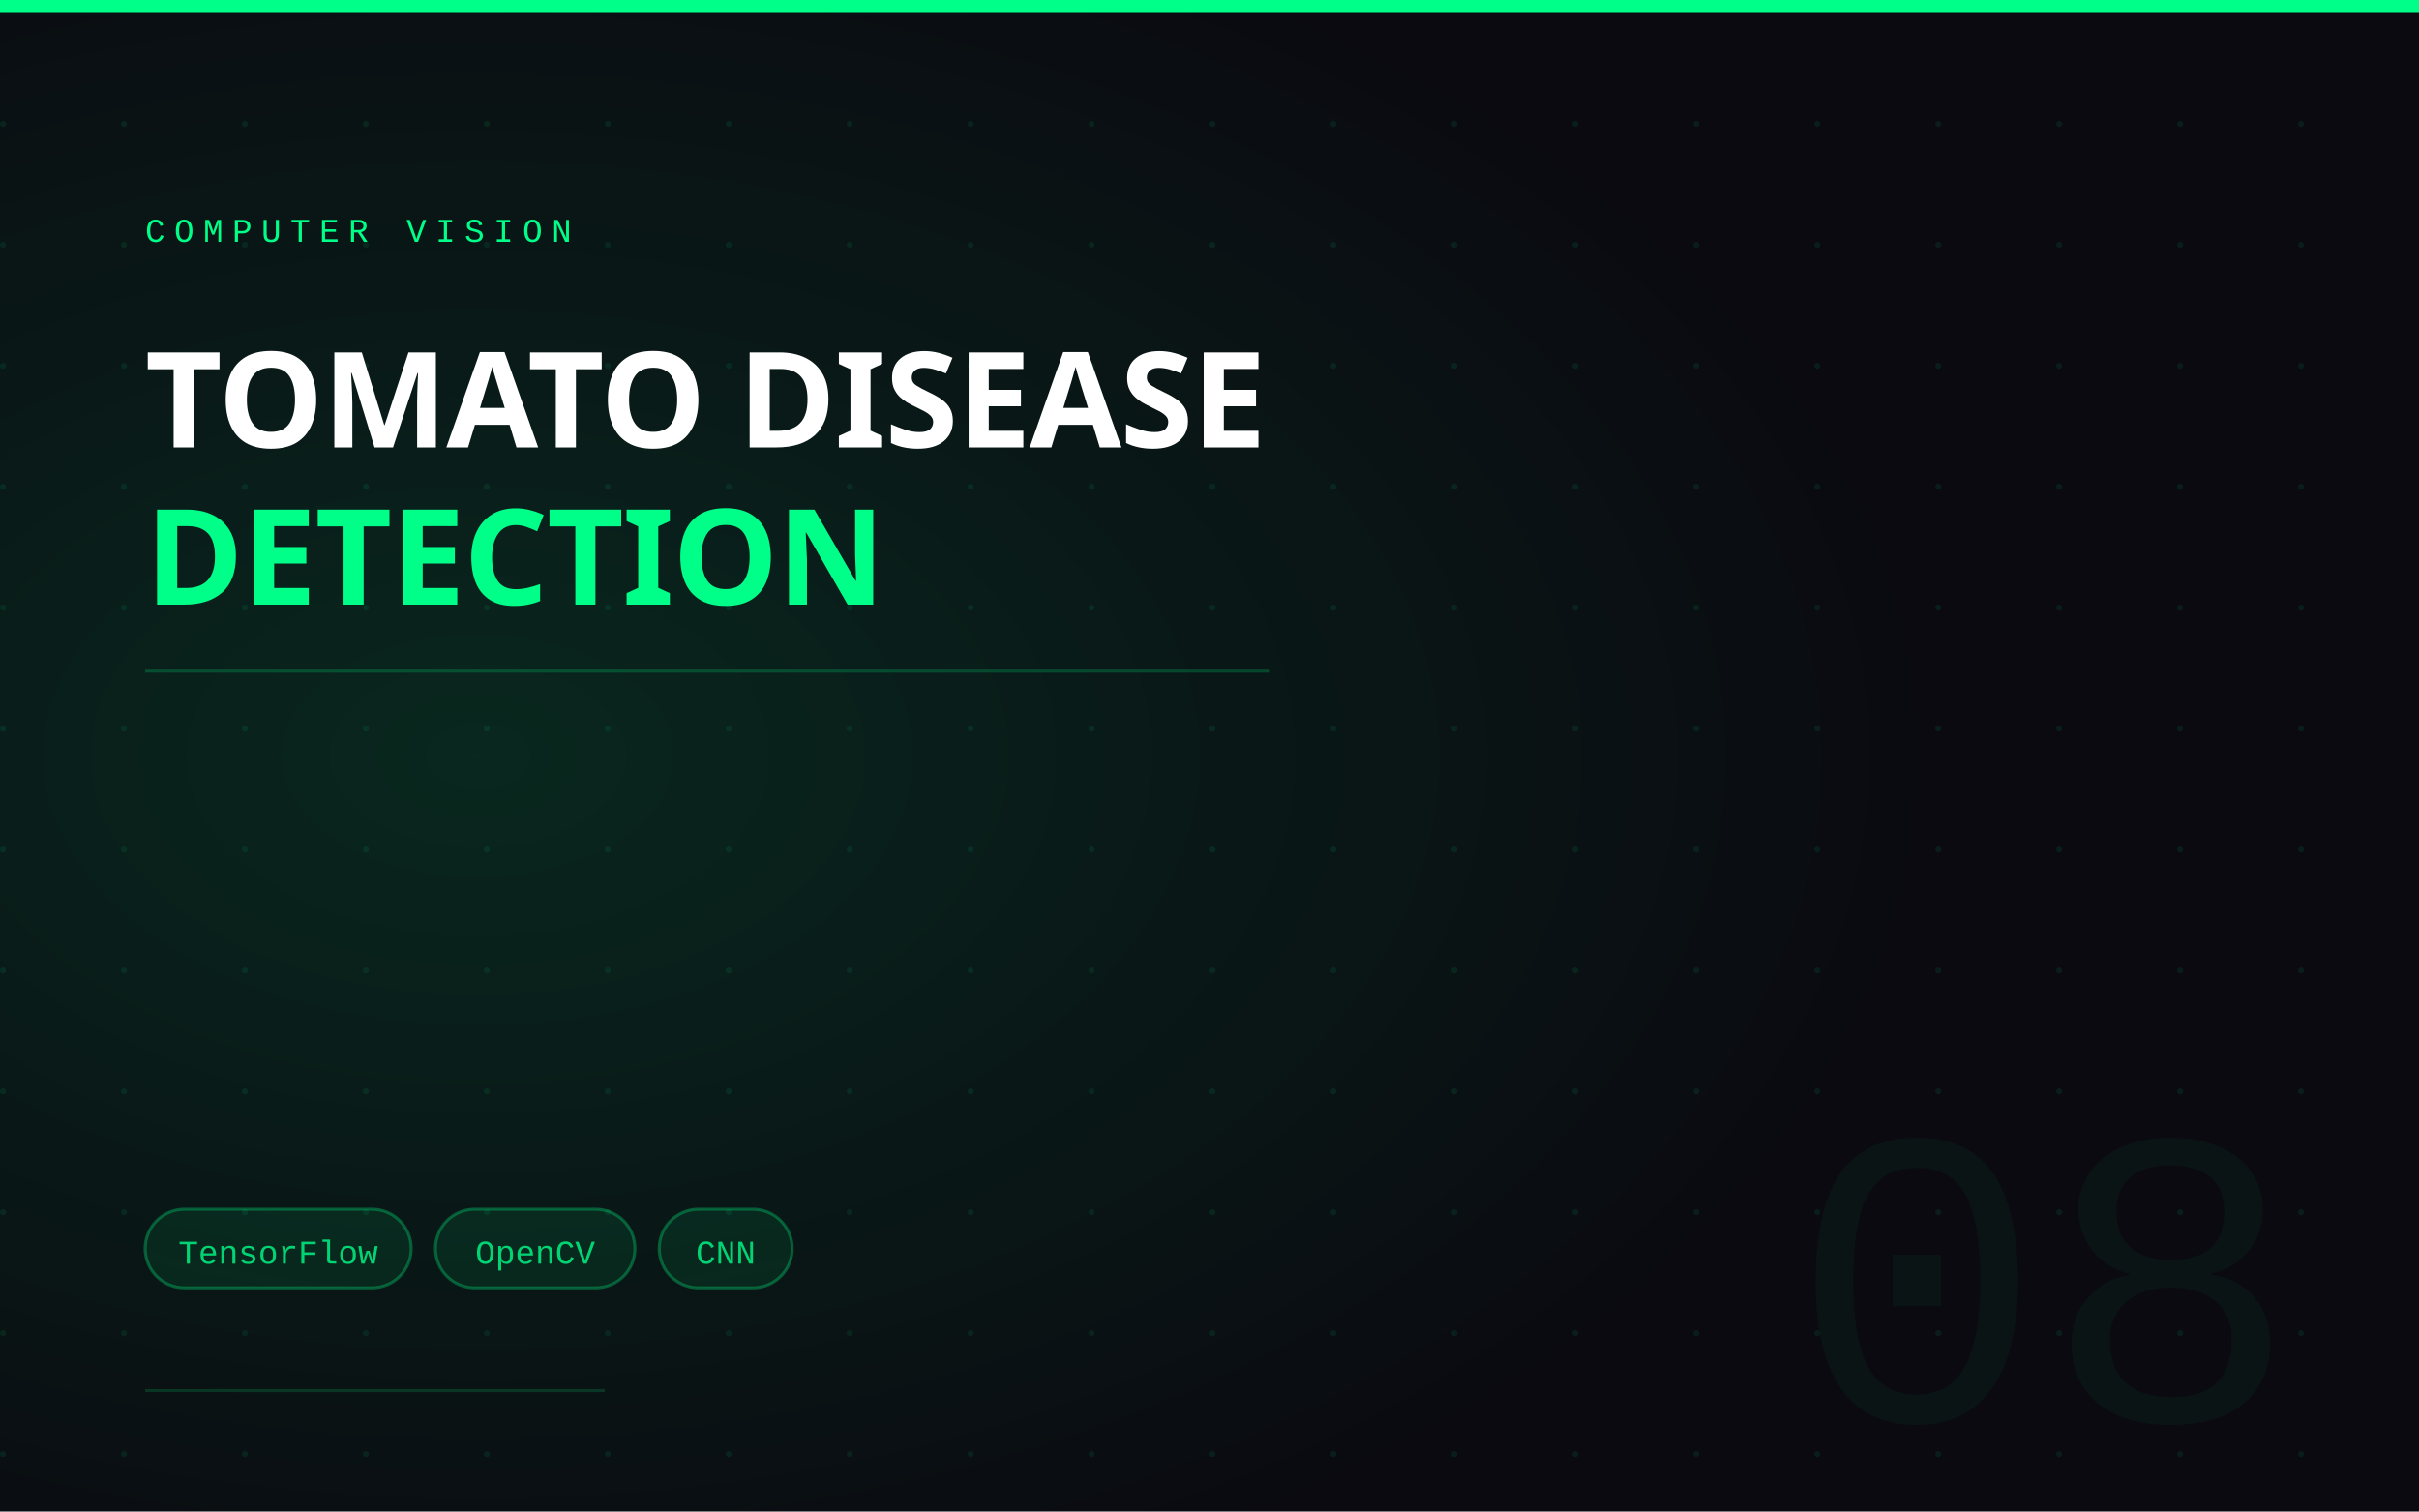
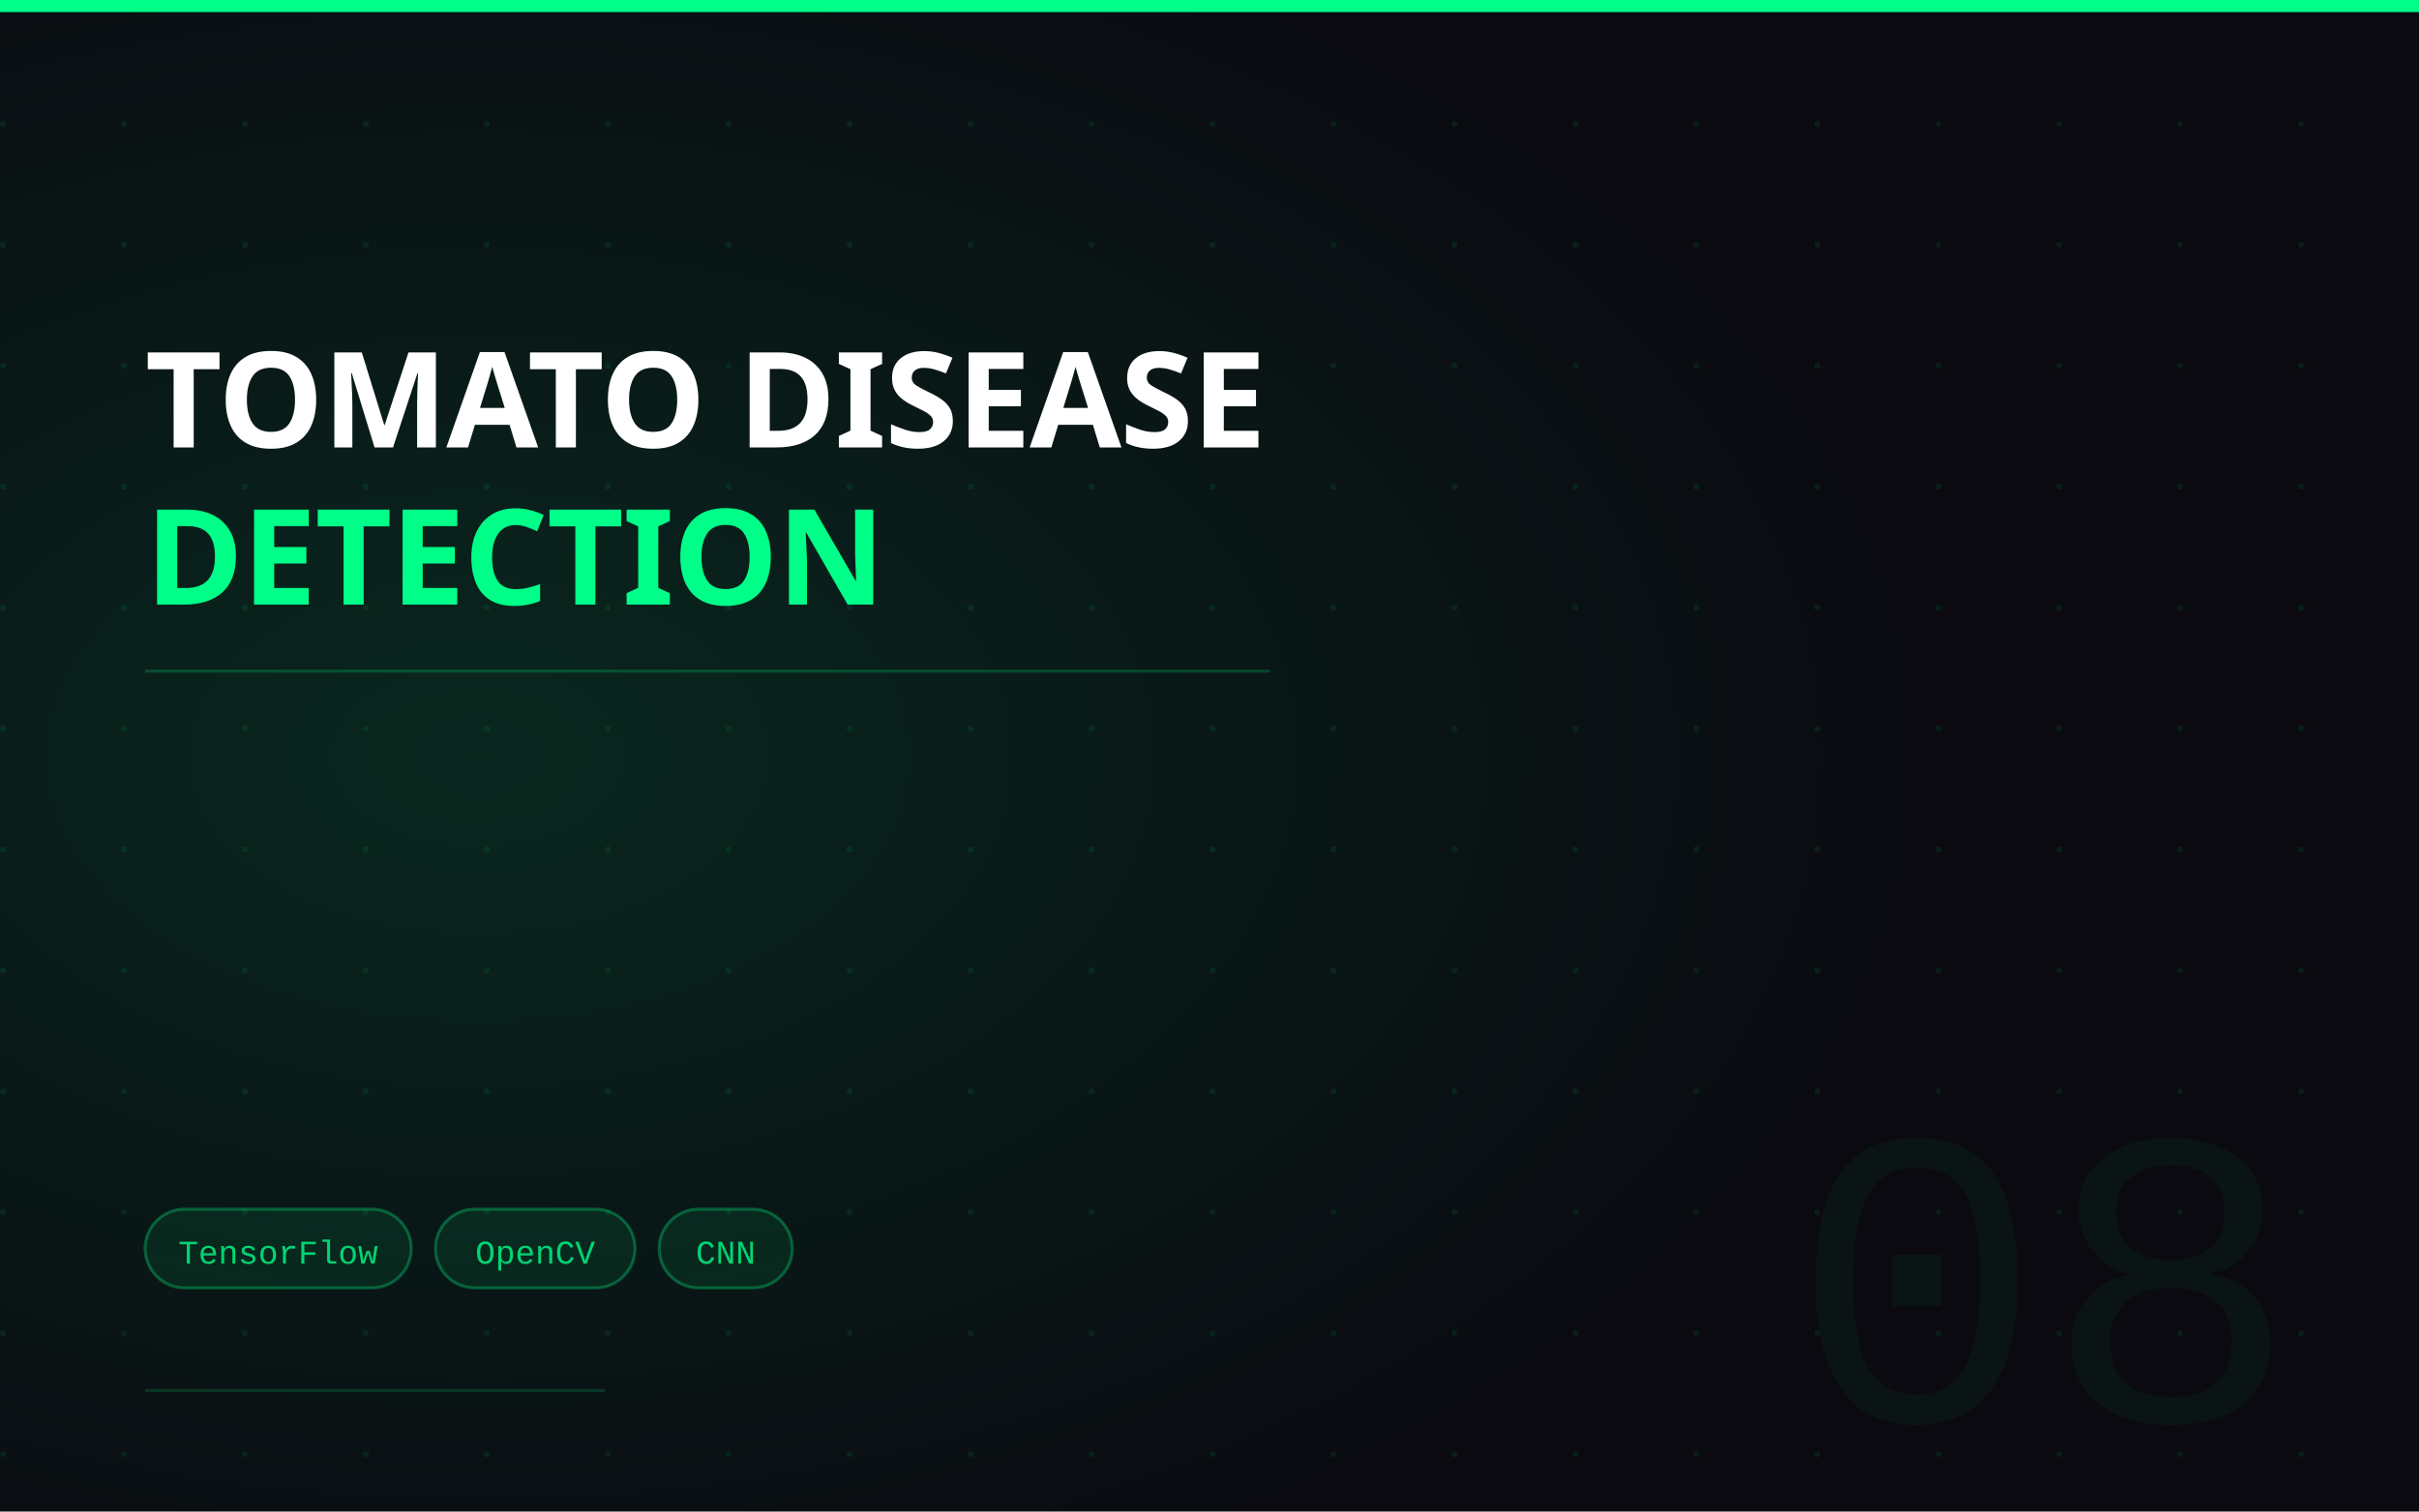
<svg xmlns="http://www.w3.org/2000/svg" viewBox="0 0 800 500" width="800" height="500">
  <defs>
    <radialGradient id="glow-08" cx="20%" cy="50%" r="60%">
      <stop offset="0%" stop-color="#00FF88" stop-opacity="0.12" />
      <stop offset="100%" stop-color="#00FF88" stop-opacity="0" />
    </radialGradient>
    <pattern id="grid-08" x="0" y="0" width="40" height="40" patternUnits="userSpaceOnUse">
      <rect x="0" y="0" width="2" height="2" rx="1" fill="#00FF88" opacity="0.08" />
    </pattern>
    <style>
      .title-08 { font-family: 'Exo 2', system-ui, sans-serif; font-weight: 900; }
      .mono-08  { font-family: 'Space Mono', 'Courier New', monospace; }
    </style>
  </defs>
  <rect width="800" height="500" fill="#0a0a10" />
  <rect width="800" height="500" fill="url(#glow-08)" />
  <rect width="800" height="500" fill="url(#grid-08)" />
  <rect y="0" width="800" height="4" fill="#00FF88" />
  <text x="760" y="470" class="mono-08" font-size="140" fill="#00FF88" opacity="0.04" text-anchor="end" dominant-baseline="auto">08</text>
-   <text x="48" y="80" class="mono-08" font-size="11" fill="#00FF88" letter-spacing="3">COMPUTER VISION</text>
  <text x="48" y="148" class="title-08" font-size="44" fill="#ffffff" font-weight="900" letter-spacing="-0.5">TOMATO DISEASE</text>
  <text x="48" y="200" class="title-08" font-size="44" fill="#00FF88" font-weight="900" letter-spacing="-0.5">DETECTION</text>
  <line x1="48" y1="222" x2="420" y2="222" stroke="#00FF88" stroke-width="1" stroke-opacity="0.2" />
  <g class="mono-08" font-size="11">
    <rect x="48" y="400" width="88" height="26" rx="13" fill="#00FF88" fill-opacity="0.08" stroke="#00FF88" stroke-opacity="0.3" stroke-width="1" />
    <text x="92" y="418" fill="#00FF88" fill-opacity="0.8" text-anchor="middle">TensorFlow</text>
    <rect x="144" y="400" width="66" height="26" rx="13" fill="#00FF88" fill-opacity="0.08" stroke="#00FF88" stroke-opacity="0.3" stroke-width="1" />
    <text x="177" y="418" fill="#00FF88" fill-opacity="0.8" text-anchor="middle">OpenCV</text>
    <rect x="218" y="400" width="44" height="26" rx="13" fill="#00FF88" fill-opacity="0.08" stroke="#00FF88" stroke-opacity="0.3" stroke-width="1" />
    <text x="240" y="418" fill="#00FF88" fill-opacity="0.8" text-anchor="middle">CNN</text>
  </g>
  <line x1="48" y1="460" x2="200" y2="460" stroke="#00FF88" stroke-width="1" stroke-opacity="0.15" />
</svg>
